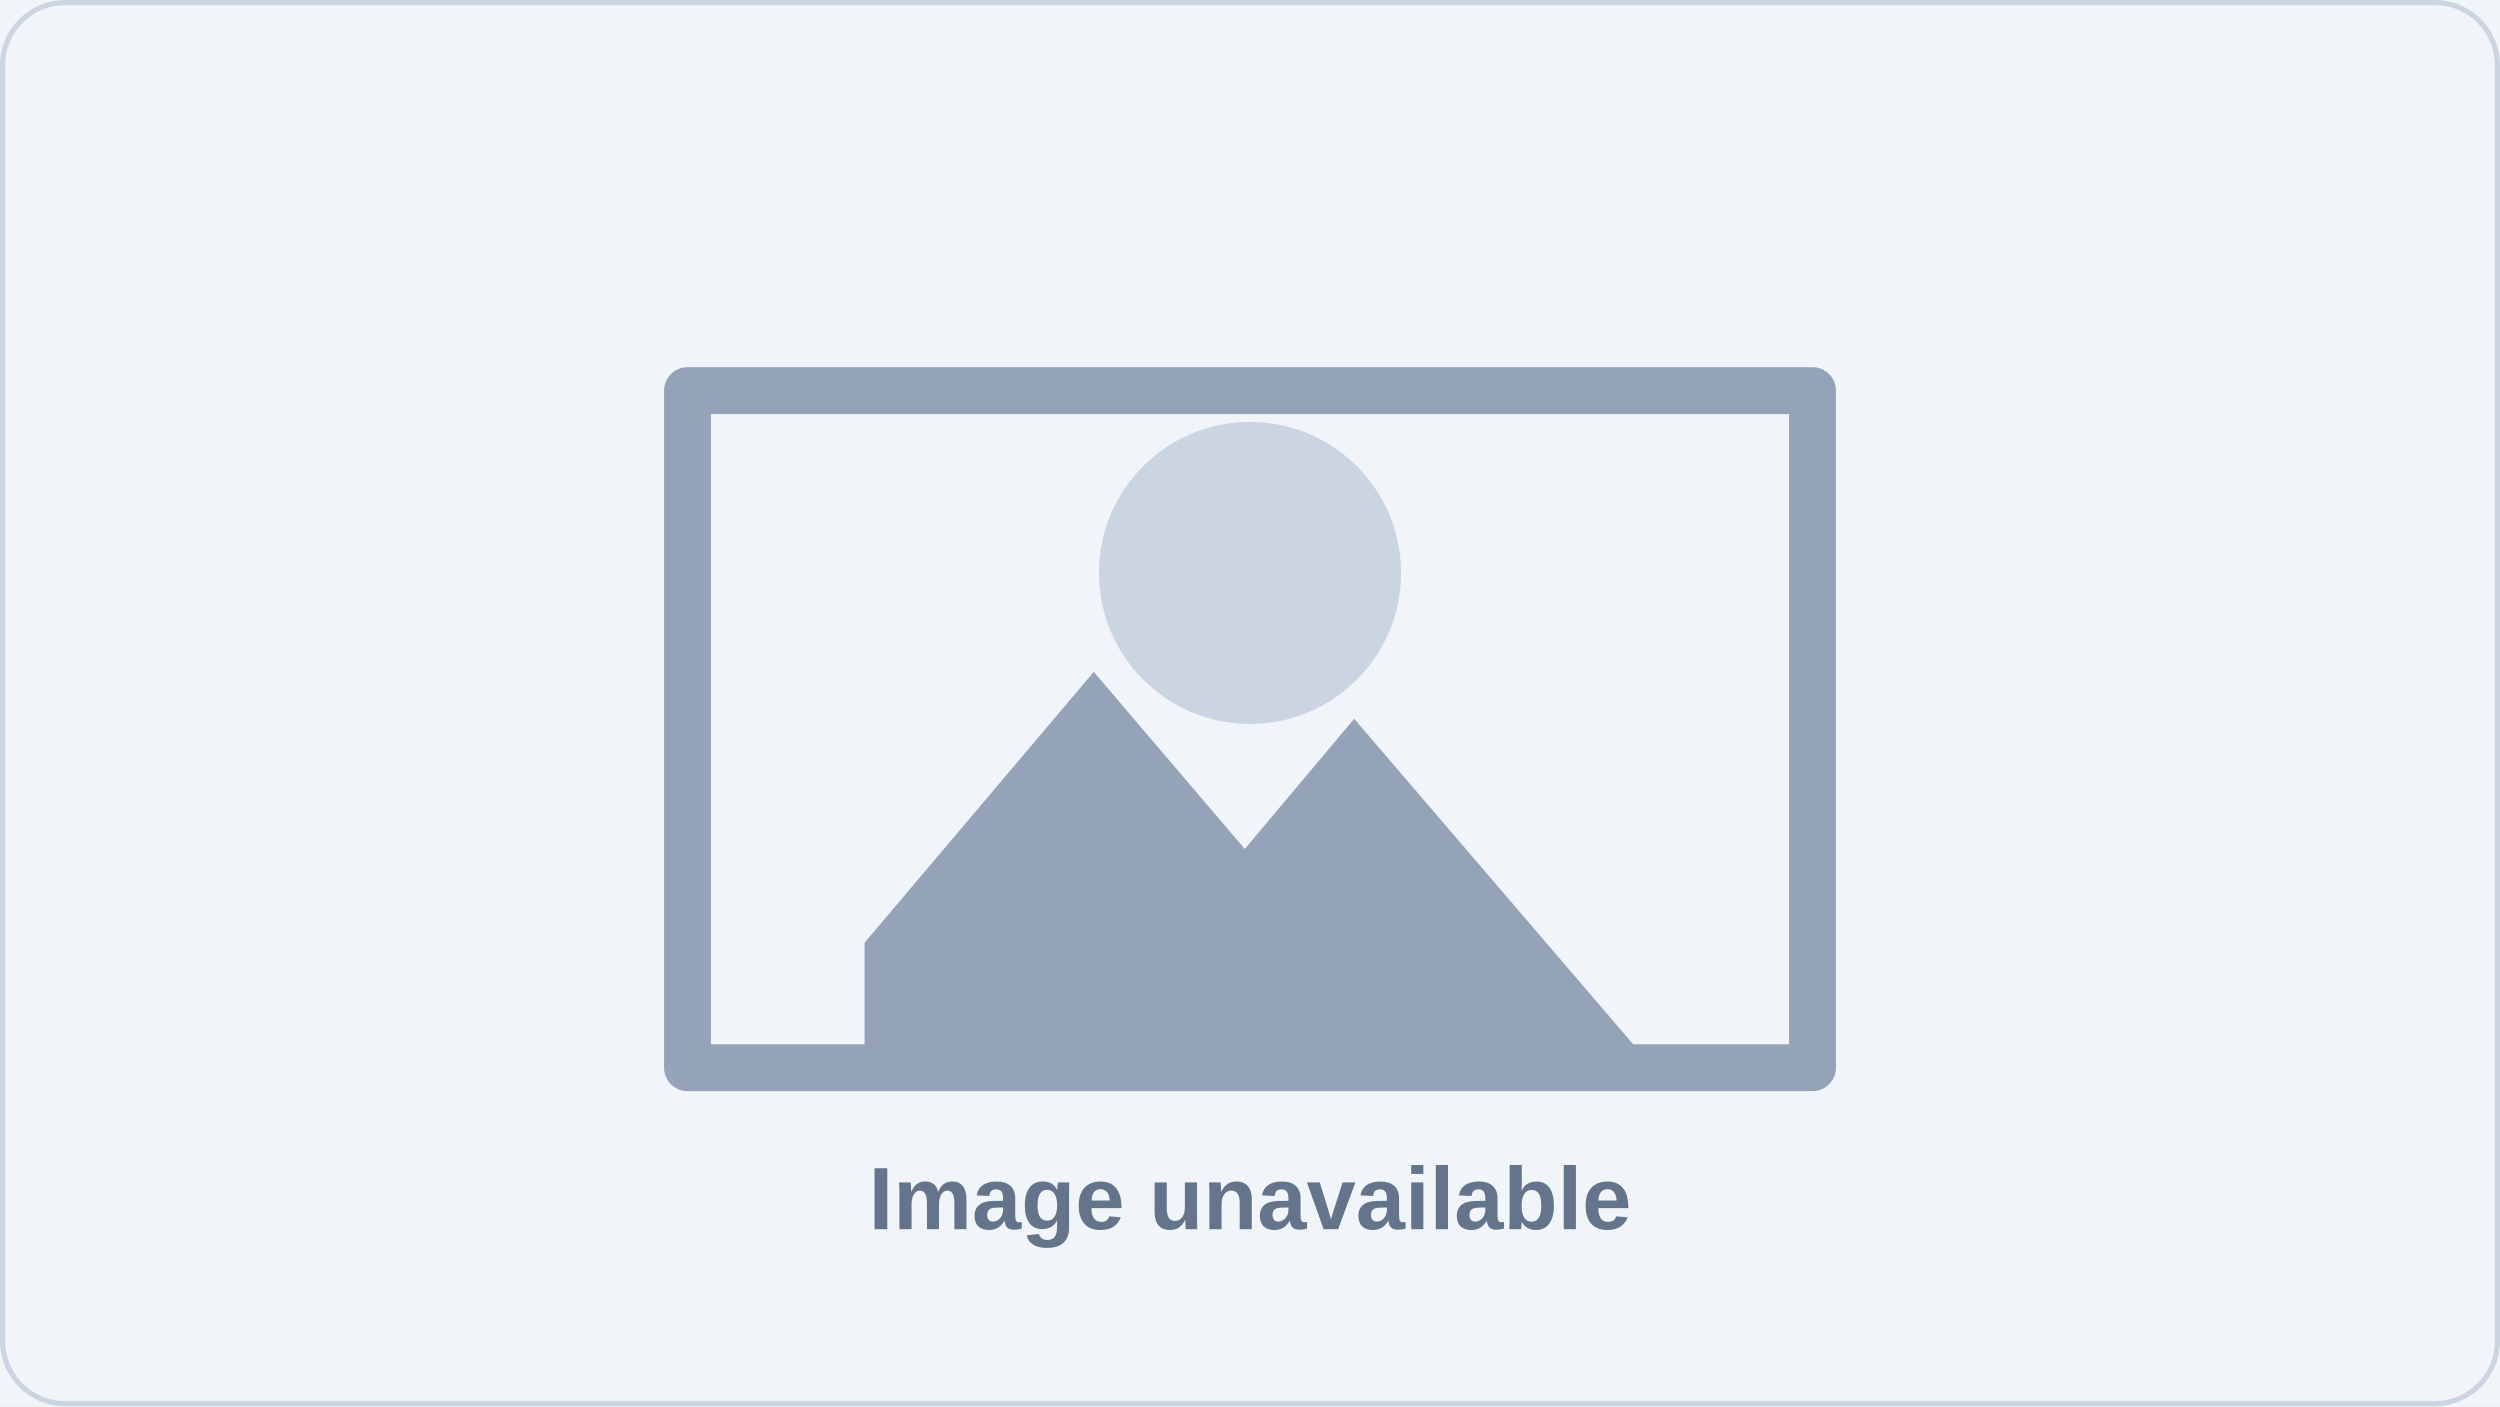
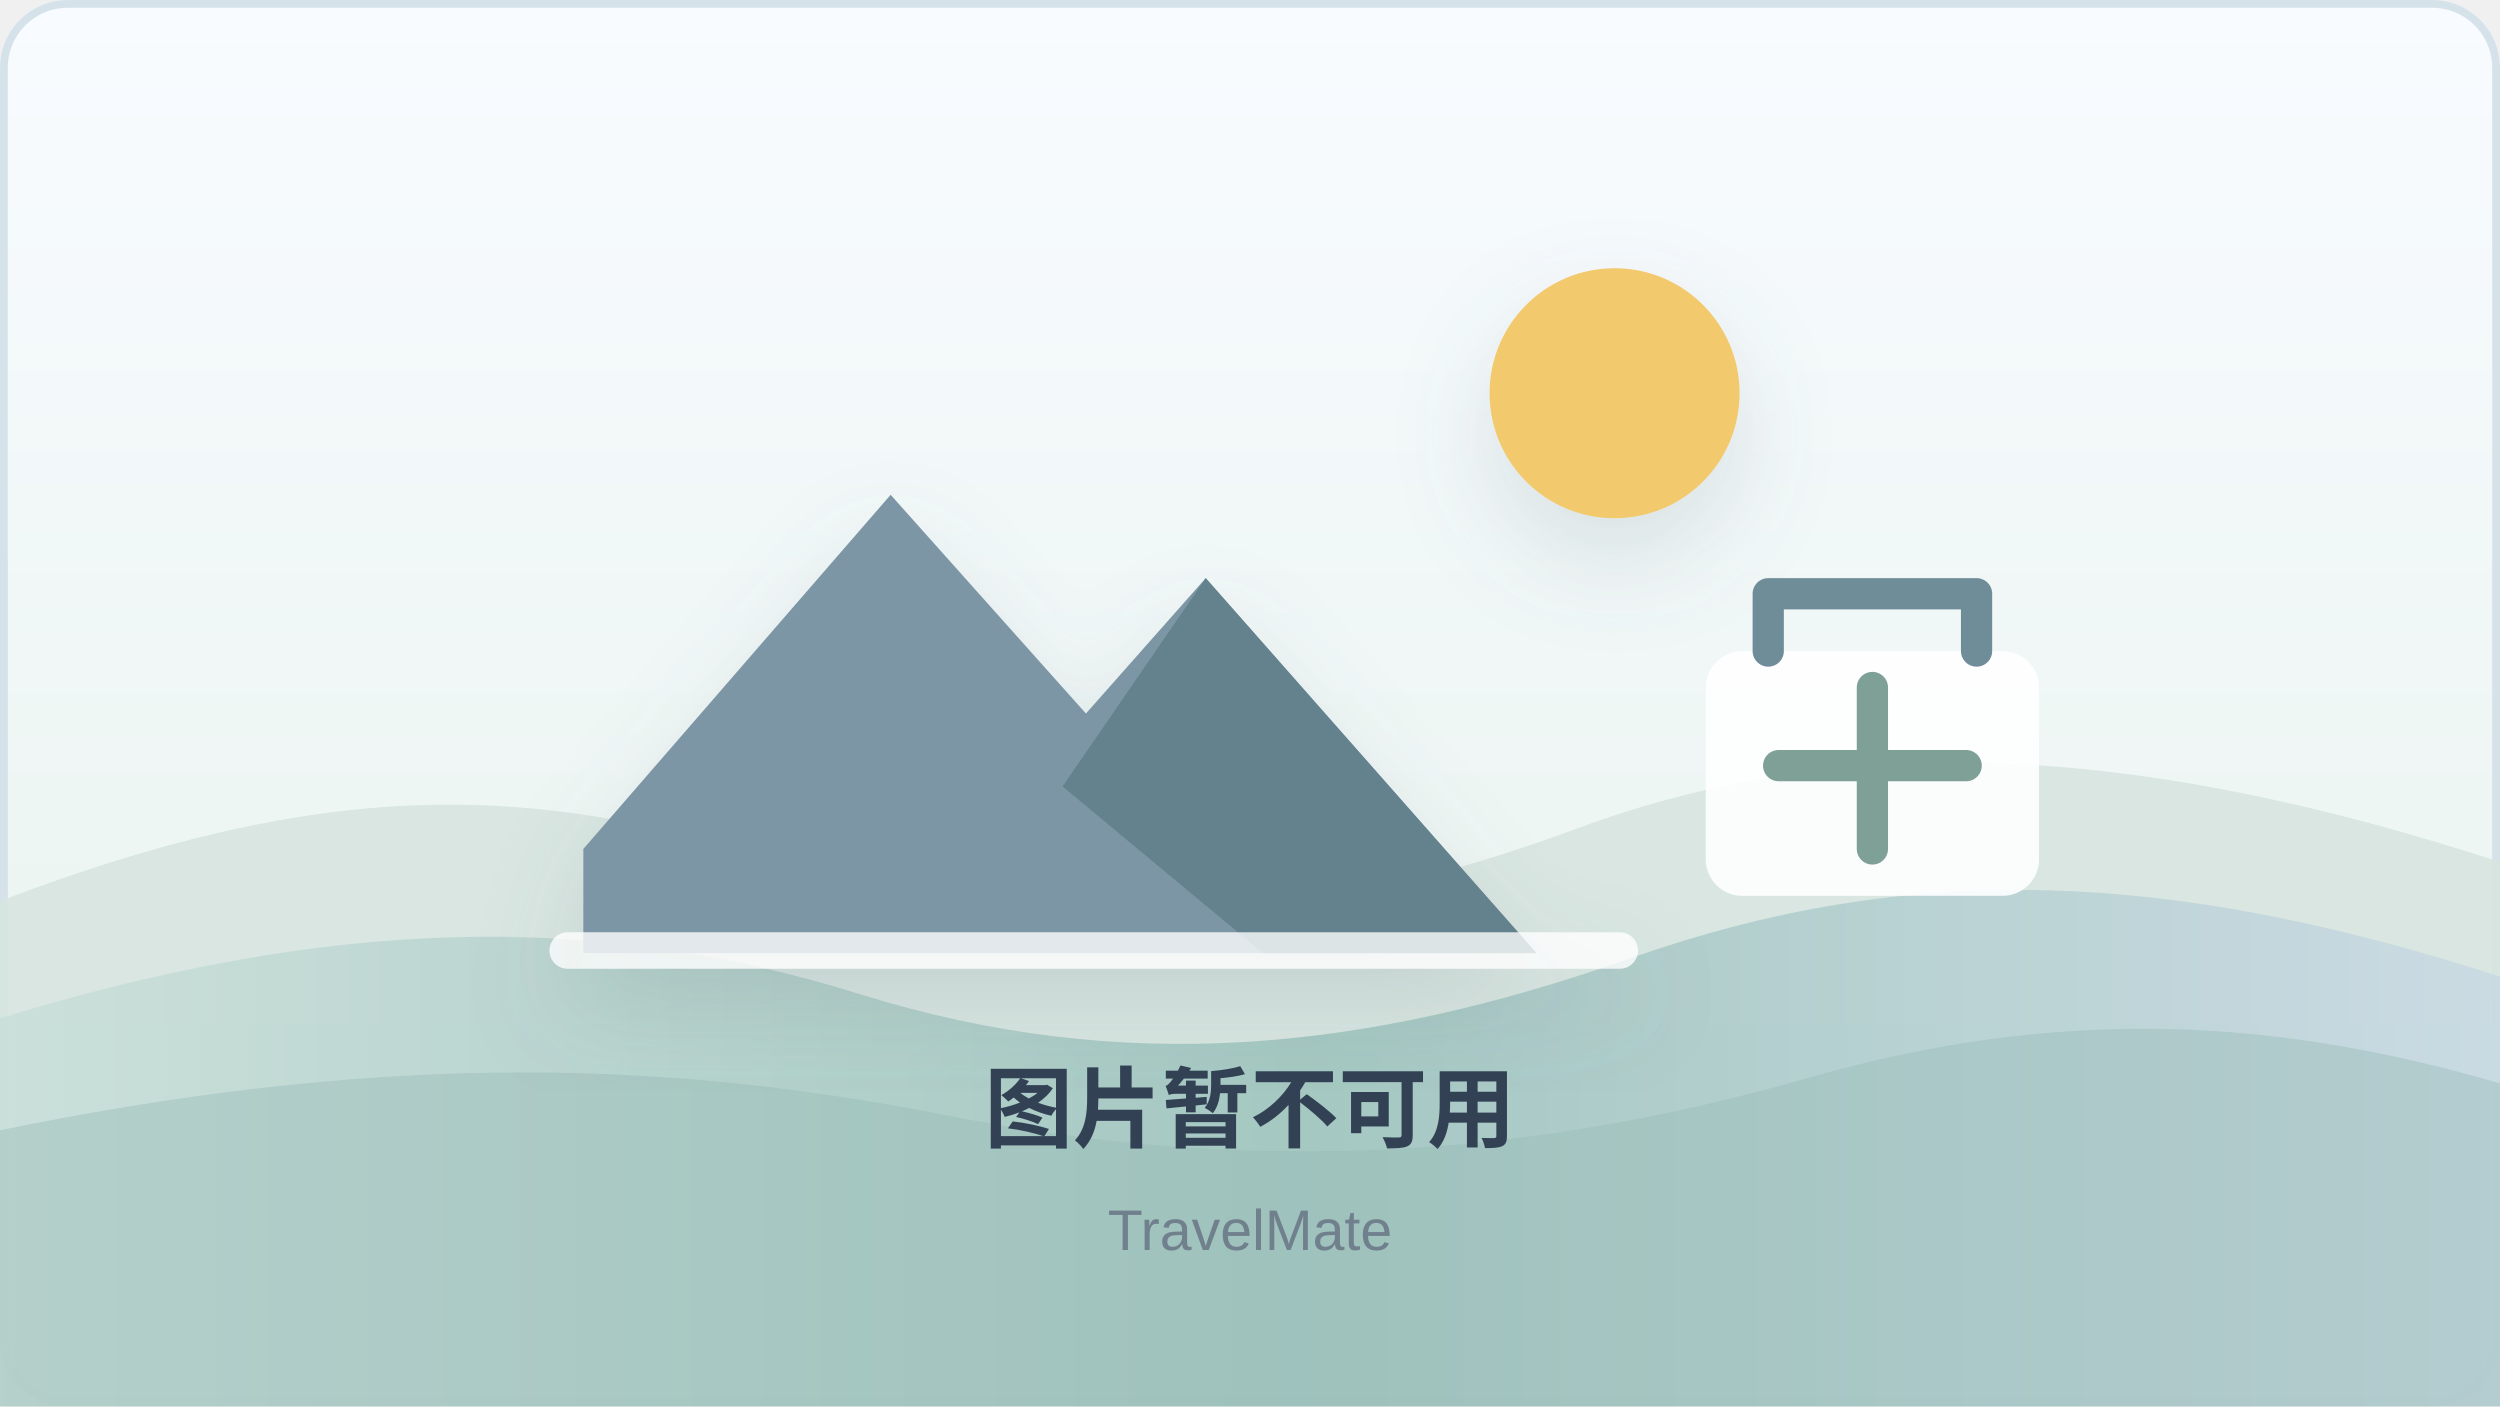
- <svg xmlns="http://www.w3.org/2000/svg" width="960" height="540" viewBox="0 0 960 540" role="img" aria-label="Image unavailable">
-   <rect width="960" height="540" fill="#f1f5f9" />
-   <rect x="1" y="1" width="958" height="538" rx="24" fill="none" stroke="#cbd5e1" stroke-width="2" />
-   <circle cx="480" cy="220" r="58" fill="#cbd5e1" />
-   <path d="M332 362l88-104 58 68 42-50 108 126H332z" fill="#94a3b8" />
-   <path d="M264 150h432v260H264z" fill="none" stroke="#94a3b8" stroke-width="18" stroke-linejoin="round" />
-   <text x="480" y="472" text-anchor="middle" font-family="Arial, 'Microsoft YaHei', sans-serif" font-size="34" font-weight="700" fill="#64748b">Image unavailable</text>
+ <svg xmlns="http://www.w3.org/2000/svg" width="960" height="540" viewBox="0 0 960 540" role="img" aria-label="图片暂不可用">
+   <defs>
+     <linearGradient id="sky" x1="0" y1="0" x2="0" y2="1">
+       <stop offset="0" stop-color="#f8fbff" />
+       <stop offset="0.58" stop-color="#eef6f4" />
+       <stop offset="1" stop-color="#e7f0ec" />
+     </linearGradient>
+     <linearGradient id="water" x1="0" y1="0" x2="1" y2="0">
+       <stop offset="0" stop-color="#c9ded9" />
+       <stop offset="0.52" stop-color="#9fc4bd" />
+       <stop offset="1" stop-color="#c8d9e2" />
+     </linearGradient>
+     <filter id="softShadow" x="-20%" y="-20%" width="140%" height="140%">
+       <feDropShadow dx="0" dy="16" stdDeviation="18" flood-color="#6b7f8a" flood-opacity="0.18" />
+     </filter>
+   </defs>
+   <rect width="960" height="540" rx="26" fill="url(#sky)" />
+   <rect x="1.5" y="1.5" width="957" height="537" rx="24.5" fill="none" stroke="#d6e2ea" stroke-width="3" />
+   <g opacity="0.92">
+     <path d="M0 346 C126 298 206 300 306 333 C414 368 514 352 606 318 C714 278 828 288 960 331 L960 540 L0 540 Z" fill="#d7e5df" />
+     <path d="M0 391 C128 352 229 350 331 382 C431 413 524 404 626 368 C734 330 833 334 960 375 L960 540 L0 540 Z" fill="url(#water)" />
+     <path d="M0 434 C142 405 250 406 362 428 C472 450 579 447 694 414 C792 386 874 391 960 416 L960 540 L0 540 Z" fill="#8fb4b0" opacity="0.42" />
+   </g>
+   <g filter="url(#softShadow)">
+     <path d="M224 326 L342 190 L417 274 L463 222 L590 366 L224 366 Z" fill="#7c96a6" />
+     <path d="M408 302 L463 222 L590 366 L485 366 Z" fill="#5f7f89" opacity="0.85" />
+     <circle cx="620" cy="151" r="48" fill="#f2c96d" />
+     <path d="M218 365 H622" stroke="#ffffff" stroke-width="14" stroke-linecap="round" opacity="0.78" />
+   </g>
+   <g transform="translate(655 222)">
+     <rect x="0" y="28" width="128" height="94" rx="14" fill="#ffffff" opacity="0.9" />
+     <path d="M24 28 V6 H104 V28" fill="none" stroke="#6f8d98" stroke-width="12" stroke-linecap="round" stroke-linejoin="round" />
+     <path d="M28 72 H100" stroke="#7fa096" stroke-width="12" stroke-linecap="round" />
+     <path d="M64 42 V104" stroke="#7fa096" stroke-width="12" stroke-linecap="round" />
+   </g>
+   <g transform="translate(0 0)">
+     <text x="480" y="438" text-anchor="middle" font-family="Arial, 'Microsoft YaHei', sans-serif" font-size="34" font-weight="700" fill="#334155">图片暂不可用</text>
+     <text x="480" y="480" text-anchor="middle" font-family="Arial, 'Microsoft YaHei', sans-serif" font-size="22" fill="#70808d">TravelMate</text>
+   </g>
</svg>
